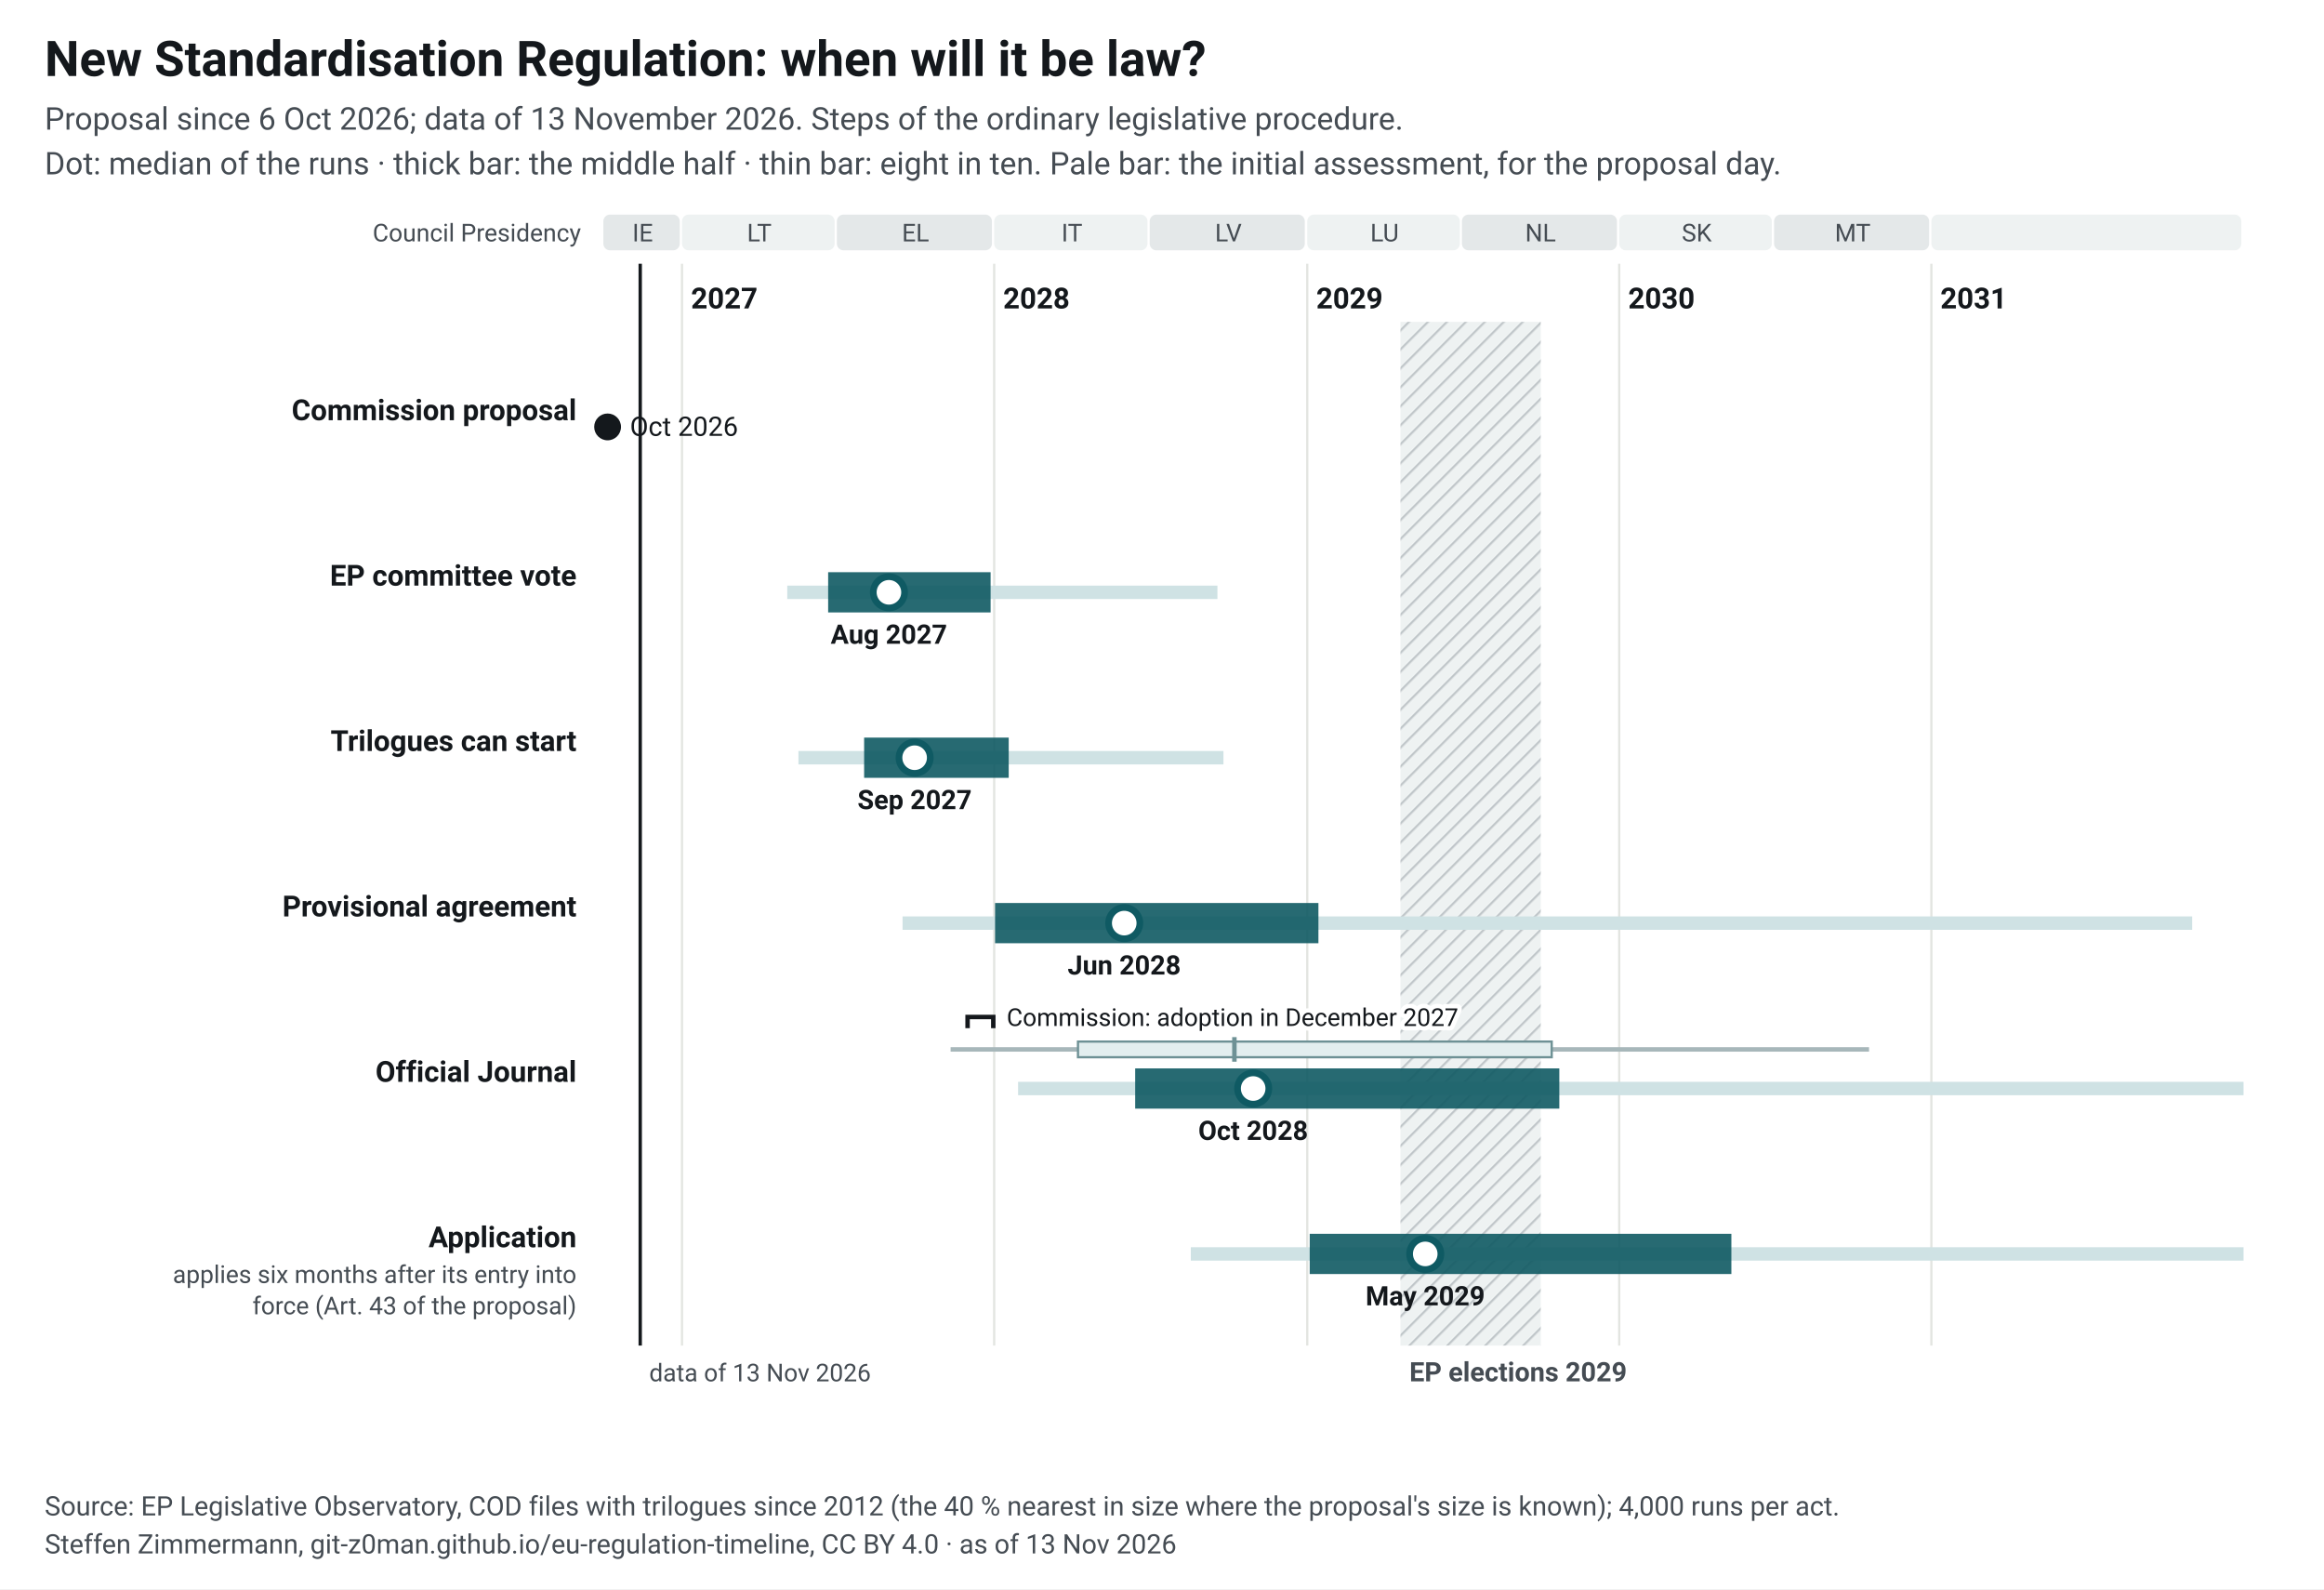
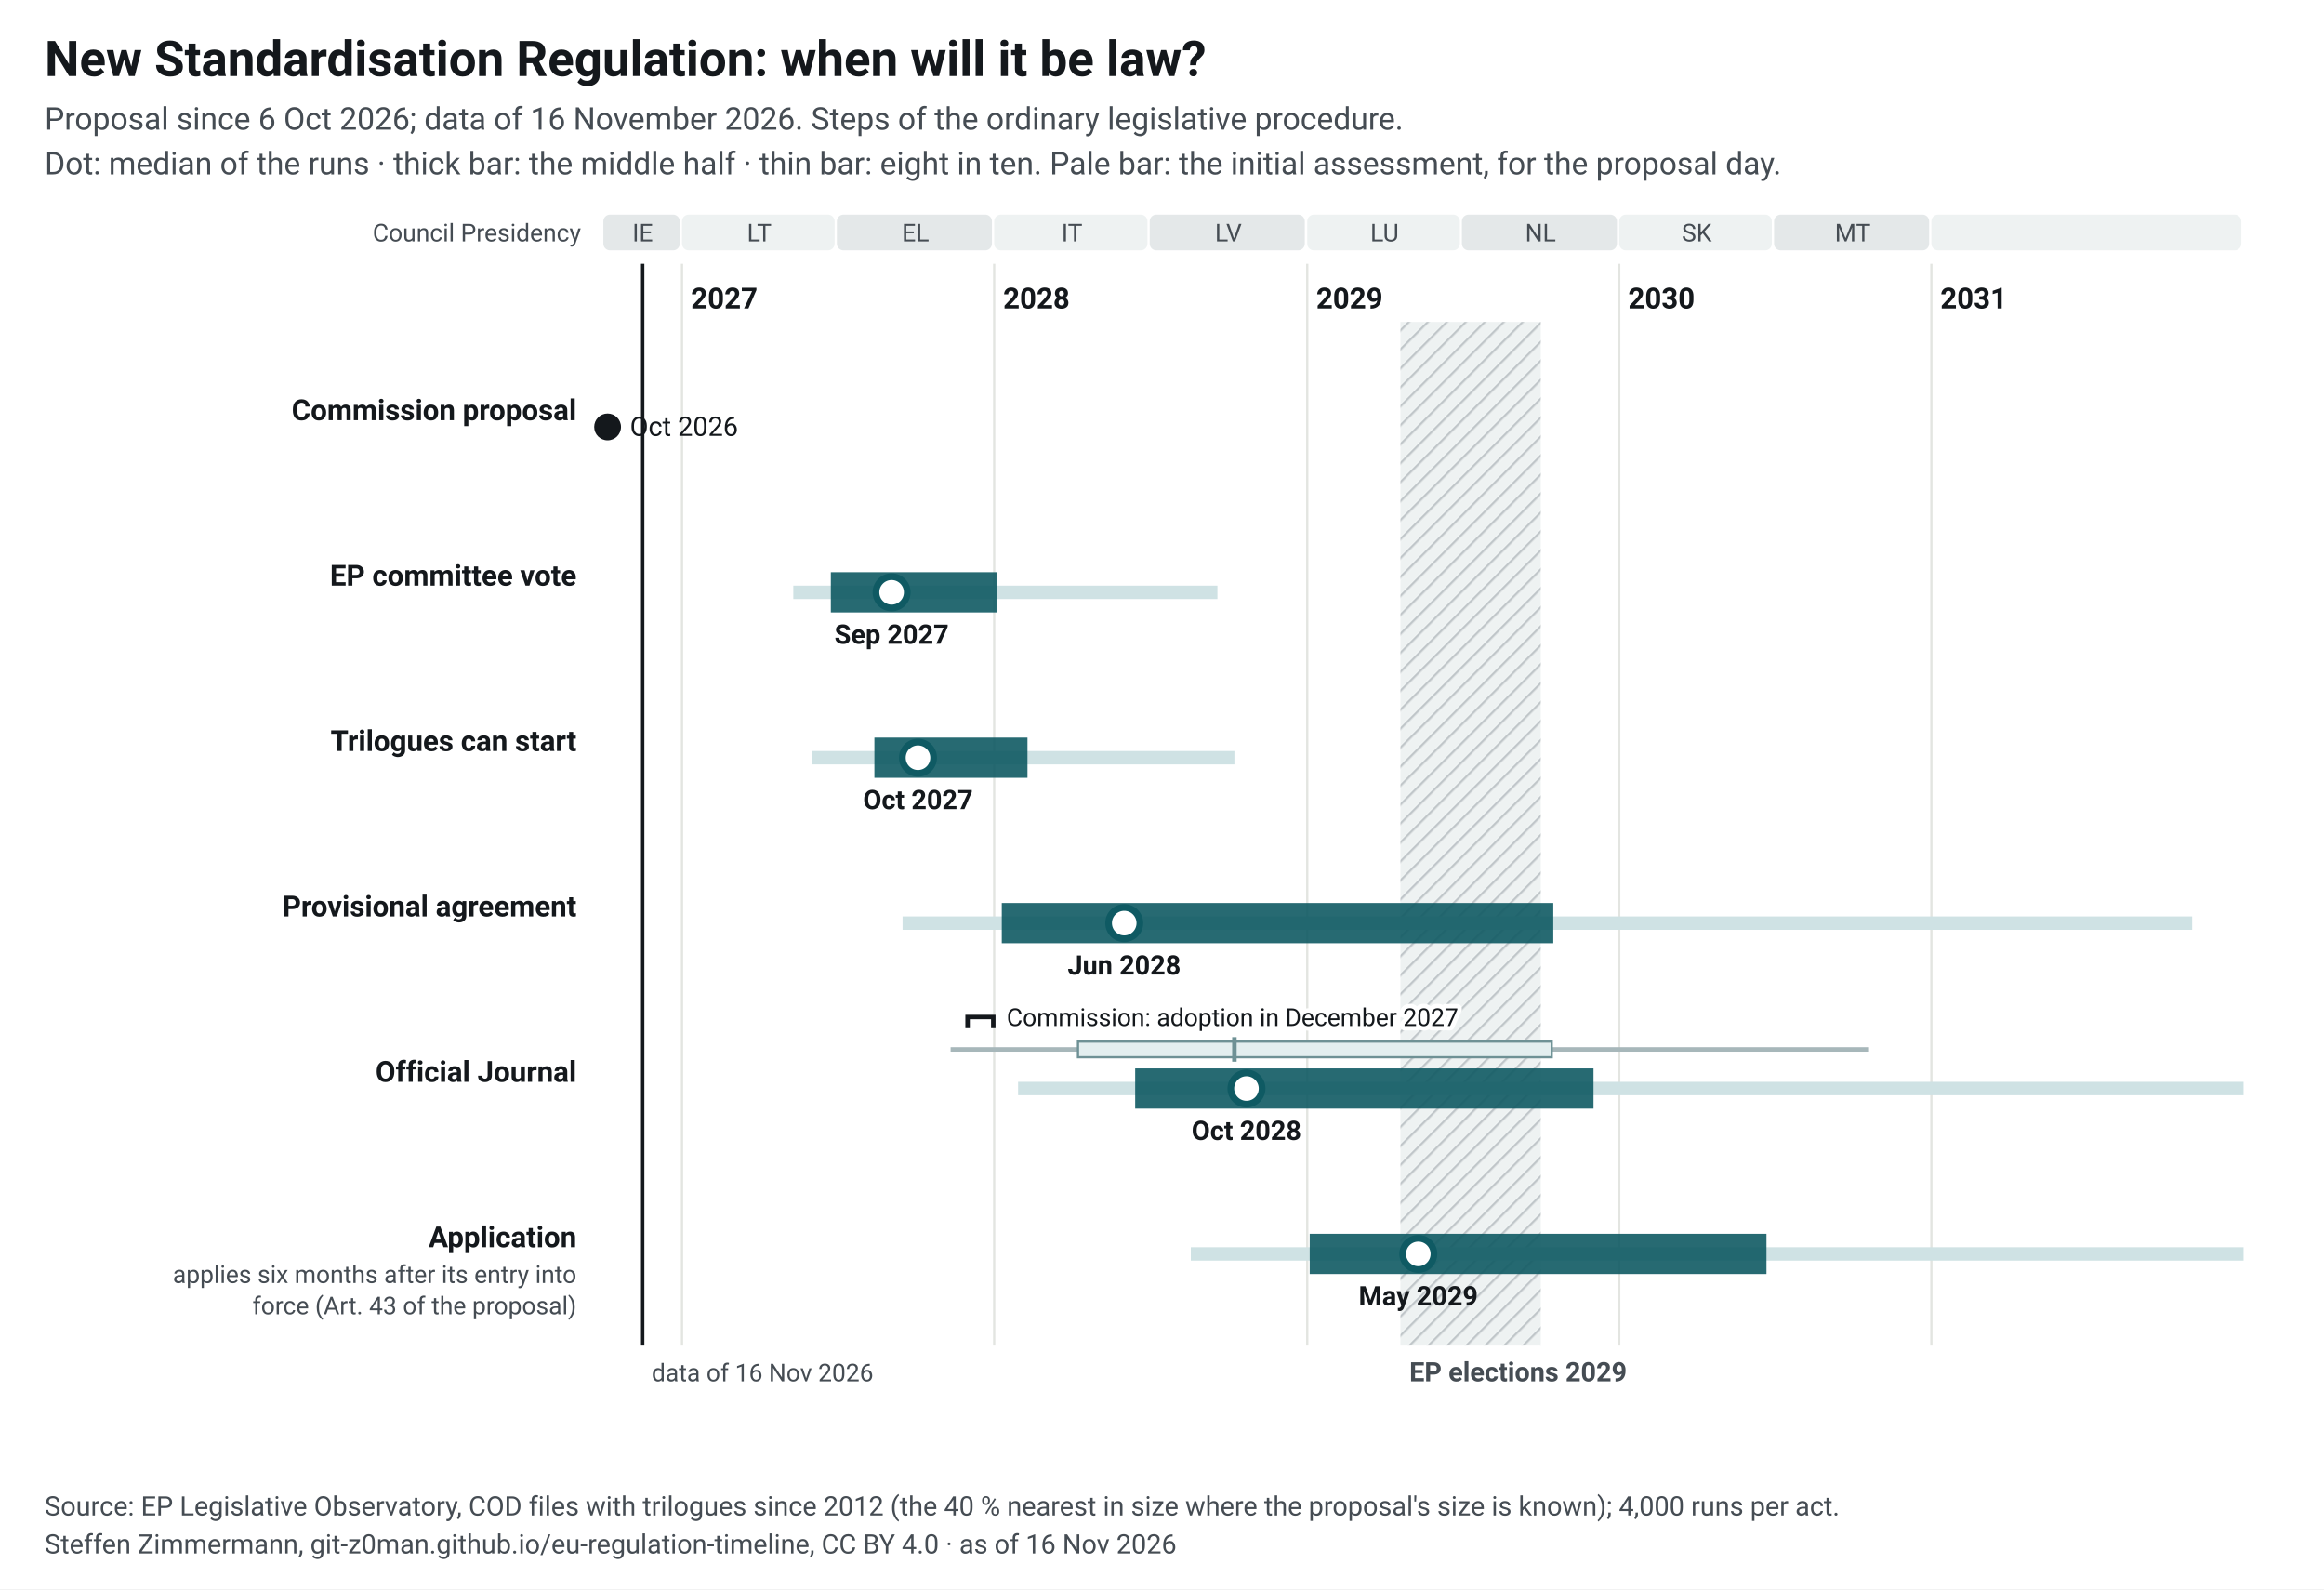
<svg xmlns="http://www.w3.org/2000/svg" width="1040" height="711" viewBox="0 0 1040 711" font-family="&quot;Source Sans 3&quot;, system-ui, -apple-system, Segoe UI, Roboto, Arial, sans-serif" font-size="13">
  <style>.ink{fill:#14181c}.mu{fill:#454c53}.gr{stroke:#e3e5e1;stroke-width:1}.pa{fill:#eef2f2}.pb{fill:#e4e8e9}.hb{fill:#eef2f2}.hl{stroke:#c3c9cc}.wt{fill:#454c53}.pt{fill:#14181c;paint-order:stroke;stroke:#fff;stroke-width:4px;stroke-linejoin:round}.pl{stroke:#14181c}.td{stroke:#14181c;stroke-width:1.5}.b50{fill:#0f5a63;opacity:.9}.b80{fill:#cfe2e4}.med{fill:#fff;stroke:#0f5a63}.fx{fill:#14181c}.ini{fill:#e3eeef;stroke:#6e9195;stroke-width:1}.ini80{fill:#a7b7ba}.inim{stroke:#6e9195;stroke-width:2}.c1{stroke:#0f5a63}.c2{stroke:#454c53;stroke-dasharray:7 4}a text{fill:#0f5a63}.nl-pending{fill:#0f5a63}.nl-adopted{fill:#5b646b}.nl-plan{fill:#fff;stroke:#14181c}.nl-open{fill:none;stroke:#14181c}.nl-q{fill:#14181c}.nl-row{stroke:#e3e5e1;stroke-width:.6}.nl-g-announced{fill:#f1f2f3}.nl-g-pending{fill:#e3eeef}.nl-g-adopted{fill:#eef2f2}</style>
  <rect width="1040" height="711" fill="#fff" />
  <text x="20" y="34" font-size="22" font-weight="700" class="ink">New Standardisation Regulation: when will it be law?</text>
-   <text x="20" y="58" font-size="14" class="mu">Proposal since 6 Oct 2026; data of 13 November 2026. Steps of the ordinary legislative procedure.</text>
+   <text x="20" y="58" font-size="14" class="mu">Proposal since 6 Oct 2026; data of 16 November 2026. Steps of the ordinary legislative procedure.</text>
  <text x="20" y="78" font-size="14" class="mu">Dot: median of the runs · thick bar: the middle half · thin bar: eight in ten. Pale bar: the initial assessment, for the proposal day.</text>
  <g transform="translate(20,92)">
    <defs>
      <pattern id="hatch-45" width="6" height="6" patternUnits="userSpaceOnUse" patternTransform="rotate(45)">
        <rect width="6" height="6" class="hb" />
        <line x1="0" y1="0" x2="0" y2="6" class="hl" stroke-width="2" />
      </pattern>
    </defs>
    <rect x="250.0" y="4" width="34.2" height="16" rx="3" class="pb" data-tip="Council Presidency: IE, Jul 2026 to Dec 2026" />
    <text x="267.6" y="16" text-anchor="middle" font-size="11" class="mu">IE</text>
    <rect x="285.2" y="4" width="68.3" height="16" rx="3" class="pa" data-tip="Council Presidency: LT, Jan 2027 to Jun 2027" />
    <text x="319.8" y="16" text-anchor="middle" font-size="11" class="mu">LT</text>
    <rect x="354.5" y="4" width="69.4" height="16" rx="3" class="pb" data-tip="Council Presidency: EL, Jul 2027 to Dec 2027" />
    <text x="389.7" y="16" text-anchor="middle" font-size="11" class="mu">EL</text>
    <rect x="424.9" y="4" width="68.6" height="16" rx="3" class="pa" data-tip="Council Presidency: IT, Jan 2028 to Jun 2028" />
    <text x="459.7" y="16" text-anchor="middle" font-size="11" class="mu">IT</text>
    <rect x="494.5" y="4" width="69.4" height="16" rx="3" class="pb" data-tip="Council Presidency: LV, Jul 2028 to Dec 2028" />
    <text x="529.7" y="16" text-anchor="middle" font-size="11" class="mu">LV</text>
    <rect x="565.0" y="4" width="68.3" height="16" rx="3" class="pa" data-tip="Council Presidency: LU, Jan 2029 to Jun 2029" />
    <text x="599.6" y="16" text-anchor="middle" font-size="11" class="mu">LU</text>
    <rect x="634.2" y="4" width="69.4" height="16" rx="3" class="pb" data-tip="Council Presidency: NL, Jul 2029 to Dec 2029" />
    <text x="669.4" y="16" text-anchor="middle" font-size="11" class="mu">NL</text>
    <rect x="704.6" y="4" width="68.3" height="16" rx="3" class="pa" data-tip="Council Presidency: SK, Jan 2030 to Jun 2030" />
    <text x="739.3" y="16" text-anchor="middle" font-size="11" class="mu">SK</text>
    <rect x="773.9" y="4" width="69.4" height="16" rx="3" class="pb" data-tip="Council Presidency: MT, Jul 2030 to Dec 2030" />
    <text x="809.1" y="16" text-anchor="middle" font-size="11" class="mu">MT</text>
    <rect x="844.3" y="4" width="138.7" height="16" rx="3" class="pa" data-tip="Council Presidency: not decided, Jan 2031 to Dec 2031" />
    <text x="914.2" y="16" text-anchor="middle" font-size="11" class="mu" />
    <line x1="285.2" y1="26" x2="285.2" y2="510" class="gr" />
    <text x="289.2" y="46" font-weight="600" class="ink">2027</text>
    <line x1="424.9" y1="26" x2="424.9" y2="510" class="gr" />
    <text x="428.9" y="46" font-weight="600" class="ink">2028</text>
    <line x1="565.0" y1="26" x2="565.0" y2="510" class="gr" />
    <text x="569.0" y="46" font-weight="600" class="ink">2029</text>
    <line x1="704.6" y1="26" x2="704.6" y2="510" class="gr" />
    <text x="708.6" y="46" font-weight="600" class="ink">2030</text>
    <line x1="844.3" y1="26" x2="844.3" y2="510" class="gr" />
    <text x="848.3" y="46" font-weight="600" class="ink">2031</text>
    <rect x="606.7" y="52" width="62.8" height="458" fill="url(#hatch-45)" data-tip="European elections 2029: Parliament does no legislative work from its last session in April until the new committees vote again in October (assumption, as in 2024; the dates are not set yet)." />
    <text x="610.7" y="526" font-size="12" font-weight="600" class="wt">EP elections 2029</text>
    <text x="240" y="16" text-anchor="end" font-size="11" class="mu">Council Presidency</text>
-     <line x1="266.5" y1="26" x2="266.5" y2="510" class="td" />
-     <text x="270.5" y="526" font-size="11" class="mu">data of 13 Nov 2026</text>
+     <line x1="267.6" y1="26" x2="267.6" y2="510" class="td" />
+     <text x="271.6" y="526" font-size="11" class="mu">data of 16 Nov 2026</text>
    <text x="238" y="96.0" text-anchor="end" font-weight="600" class="ink lnk">Commission proposal</text>
    <circle cx="251.9" cy="99.0" r="6" class="fx" data-tip="Commission proposal: 6 Oct 2026" />
    <text x="261.9" y="103.0" font-size="12" class="ink">Oct 2026</text>
    <text x="238" y="170.0" text-anchor="end" font-weight="600" class="ink lnk">EP committee vote</text>
-     <rect x="332.3" y="170.0" width="192.5" height="6" class="b80" data-tip="EP committee vote: median Aug 2027; half of the runs Jun 2027 to Dec 2027; eight in ten May 2027 to Sep 2028" />
-     <rect x="350.6" y="164.0" width="72.7" height="18" class="b50" data-tip="EP committee vote: median Aug 2027; half of the runs Jun 2027 to Dec 2027; eight in ten May 2027 to Sep 2028" />
-     <circle cx="377.8" cy="173.0" r="7" class="med" stroke-width="3" data-tip="EP committee vote: median Aug 2027; half of the runs Jun 2027 to Dec 2027; eight in ten May 2027 to Sep 2028" />
-     <text x="377.8" y="196.0" text-anchor="middle" font-size="12" font-weight="600" class="ink">Aug 2027</text>
+     <rect x="335.0" y="170.0" width="189.8" height="6" class="b80" data-tip="EP committee vote: median Sep 2027; half of the runs Jun 2027 to Jan 2028; eight in ten May 2027 to Sep 2028" />
+     <rect x="351.8" y="164.0" width="74.2" height="18" class="b50" data-tip="EP committee vote: median Sep 2027; half of the runs Jun 2027 to Jan 2028; eight in ten May 2027 to Sep 2028" />
+     <circle cx="379.0" cy="173.0" r="7" class="med" stroke-width="3" data-tip="EP committee vote: median Sep 2027; half of the runs Jun 2027 to Jan 2028; eight in ten May 2027 to Sep 2028" />
+     <text x="379.0" y="196.0" text-anchor="middle" font-size="12" font-weight="600" class="ink">Sep 2027</text>
    <text x="238" y="244.0" text-anchor="end" font-weight="600" class="ink lnk">Trilogues can start</text>
-     <rect x="337.3" y="244.0" width="190.2" height="6" class="b80" data-tip="Trilogues can start: median Sep 2027; half of the runs Aug 2027 to Jan 2028; eight in ten May 2027 to Sep 2028" />
-     <rect x="366.7" y="238.0" width="64.7" height="18" class="b50" data-tip="Trilogues can start: median Sep 2027; half of the runs Aug 2027 to Jan 2028; eight in ten May 2027 to Sep 2028" />
-     <circle cx="389.3" cy="247.0" r="7" class="med" stroke-width="3" data-tip="Trilogues can start: median Sep 2027; half of the runs Aug 2027 to Jan 2028; eight in ten May 2027 to Sep 2028" />
-     <text x="389.3" y="270.0" text-anchor="middle" font-size="12" font-weight="600" class="ink">Sep 2027</text>
+     <rect x="343.4" y="244.0" width="189.0" height="6" class="b80" data-tip="Trilogues can start: median Oct 2027; half of the runs Aug 2027 to Feb 2028; eight in ten Jun 2027 to Oct 2028" />
+     <rect x="371.3" y="238.0" width="68.5" height="18" class="b50" data-tip="Trilogues can start: median Oct 2027; half of the runs Aug 2027 to Feb 2028; eight in ten Jun 2027 to Oct 2028" />
+     <circle cx="390.8" cy="247.0" r="7" class="med" stroke-width="3" data-tip="Trilogues can start: median Oct 2027; half of the runs Aug 2027 to Feb 2028; eight in ten Jun 2027 to Oct 2028" />
+     <text x="390.8" y="270.0" text-anchor="middle" font-size="12" font-weight="600" class="ink">Oct 2027</text>
    <text x="238" y="318.0" text-anchor="end" font-weight="600" class="ink lnk">Provisional agreement</text>
-     <rect x="383.9" y="318.0" width="577.1" height="6" class="b80" data-tip="Provisional agreement: median Jun 2028; half of the runs Jan 2028 to Jan 2029; eight in ten Sep 2027 to Nov 2031" />
-     <rect x="425.3" y="312.0" width="144.7" height="18" class="b50" data-tip="Provisional agreement: median Jun 2028; half of the runs Jan 2028 to Jan 2029; eight in ten Sep 2027 to Nov 2031" />
-     <circle cx="483.1" cy="321.0" r="7" class="med" stroke-width="3" data-tip="Provisional agreement: median Jun 2028; half of the runs Jan 2028 to Jan 2029; eight in ten Sep 2027 to Nov 2031" />
+     <rect x="383.9" y="318.0" width="577.1" height="6" class="b80" data-tip="Provisional agreement: median Jun 2028; half of the runs Jan 2028 to Oct 2029; eight in ten Sep 2027 to Nov 2031" />
+     <rect x="428.3" y="312.0" width="246.8" height="18" class="b50" data-tip="Provisional agreement: median Jun 2028; half of the runs Jan 2028 to Oct 2029; eight in ten Sep 2027 to Nov 2031" />
+     <circle cx="483.1" cy="321.0" r="7" class="med" stroke-width="3" data-tip="Provisional agreement: median Jun 2028; half of the runs Jan 2028 to Oct 2029; eight in ten Sep 2027 to Nov 2031" />
    <text x="483.1" y="344.0" text-anchor="middle" font-size="12" font-weight="600" class="ink">Jun 2028</text>
    <text x="238" y="392.0" text-anchor="end" font-weight="600" class="ink lnk">Official Journal</text>
    <rect x="405.4" y="376.5" width="411.0" height="2" class="ini80" data-tip="Initial assessment, forecast for the proposal day (6 Oct 2026): Official Journal: median Oct 2028; half of the runs Apr 2028 to Oct 2029; eight in ten Nov 2027 to Oct 2030" />
    <rect x="462.4" y="374.0" width="212.0" height="7" class="ini" data-tip="Initial assessment, forecast for the proposal day (6 Oct 2026): Official Journal: median Oct 2028; half of the runs Apr 2028 to Oct 2029; eight in ten Nov 2027 to Oct 2030" />
    <line x1="532.4" y1="372.0" x2="532.4" y2="383.0" class="inim" data-tip="Initial assessment, forecast for the proposal day (6 Oct 2026): Official Journal: median Oct 2028; half of the runs Apr 2028 to Oct 2029; eight in ten Nov 2027 to Oct 2030" />
-     <rect x="435.6" y="392.0" width="548.4" height="6" class="b80" data-tip="Official Journal: median Oct 2028; half of the runs Jun 2028 to Oct 2029; eight in ten Jan 2028 to Jan 2032" />
-     <rect x="488.0" y="386.0" width="189.8" height="18" class="b50" data-tip="Official Journal: median Oct 2028; half of the runs Jun 2028 to Oct 2029; eight in ten Jan 2028 to Jan 2032" />
-     <circle cx="540.8" cy="395.0" r="7" class="med" stroke-width="3" data-tip="Official Journal: median Oct 2028; half of the runs Jun 2028 to Oct 2029; eight in ten Jan 2028 to Jan 2032" />
-     <text x="540.8" y="418.0" text-anchor="middle" font-size="12" font-weight="600" class="ink">Oct 2028</text>
+     <rect x="435.6" y="392.0" width="548.4" height="6" class="b80" data-tip="Official Journal: median Oct 2028; half of the runs Jun 2028 to Dec 2029; eight in ten Jan 2028 to Jan 2032" />
+     <rect x="488.0" y="386.0" width="205.1" height="18" class="b50" data-tip="Official Journal: median Oct 2028; half of the runs Jun 2028 to Dec 2029; eight in ten Jan 2028 to Jan 2032" />
+     <circle cx="537.8" cy="395.0" r="7" class="med" stroke-width="3" data-tip="Official Journal: median Oct 2028; half of the runs Jun 2028 to Dec 2029; eight in ten Jan 2028 to Jan 2032" />
+     <text x="537.8" y="418.0" text-anchor="middle" font-size="12" font-weight="600" class="ink">Oct 2028</text>
    <path d="M413.0,368.0 V363.0 H424.5 V368.0" fill="none" class="pl" stroke-width="2" data-tip="Commission: adoption in December 2027" />
    <text x="430.5" y="367.0" font-size="11" class="pt">Commission: adoption in December 2027</text>
    <text x="238" y="466.0" text-anchor="end" font-weight="600" class="ink lnk">Application</text>
    <text x="238" y="482.0" text-anchor="end" font-size="11" class="mu">applies six months after its entry into</text>
    <text x="238" y="496.0" text-anchor="end" font-size="11" class="mu">force (Art. 43 of the proposal)</text>
-     <rect x="512.9" y="466.0" width="471.1" height="6" class="b80" data-tip="Application: median May 2029; half of the runs Jan 2029 to May 2030; eight in ten Aug 2028 to Aug 2032" />
-     <rect x="566.1" y="460.0" width="188.7" height="18" class="b50" data-tip="Application: median May 2029; half of the runs Jan 2029 to May 2030; eight in ten Aug 2028 to Aug 2032" />
-     <circle cx="617.8" cy="469.0" r="7" class="med" stroke-width="3" data-tip="Application: median May 2029; half of the runs Jan 2029 to May 2030; eight in ten Aug 2028 to Aug 2032" />
-     <text x="617.8" y="492.0" text-anchor="middle" font-size="12" font-weight="600" class="ink">May 2029</text>
+     <rect x="512.9" y="466.0" width="471.1" height="6" class="b80" data-tip="Application: median May 2029; half of the runs Jan 2029 to Jun 2030; eight in ten Aug 2028 to Aug 2032" />
+     <rect x="566.1" y="460.0" width="204.4" height="18" class="b50" data-tip="Application: median May 2029; half of the runs Jan 2029 to Jun 2030; eight in ten Aug 2028 to Aug 2032" />
+     <circle cx="614.7" cy="469.0" r="7" class="med" stroke-width="3" data-tip="Application: median May 2029; half of the runs Jan 2029 to Jun 2030; eight in ten Aug 2028 to Aug 2032" />
+     <text x="614.7" y="492.0" text-anchor="middle" font-size="12" font-weight="600" class="ink">May 2029</text>
  </g>
  <text x="20" y="678" font-size="12" class="mu">Source: EP Legislative Observatory, COD files with trilogues since 2012 (the 40 % nearest in size where the proposal's size is known); 4,000 runs per act.</text>
-   <text x="20" y="695" font-size="12" class="mu">Steffen Zimmermann, git-z0man.github.io/eu-regulation-timeline, CC BY 4.0 · as of 13 Nov 2026</text>
+   <text x="20" y="695" font-size="12" class="mu">Steffen Zimmermann, git-z0man.github.io/eu-regulation-timeline, CC BY 4.0 · as of 16 Nov 2026</text>
</svg>
